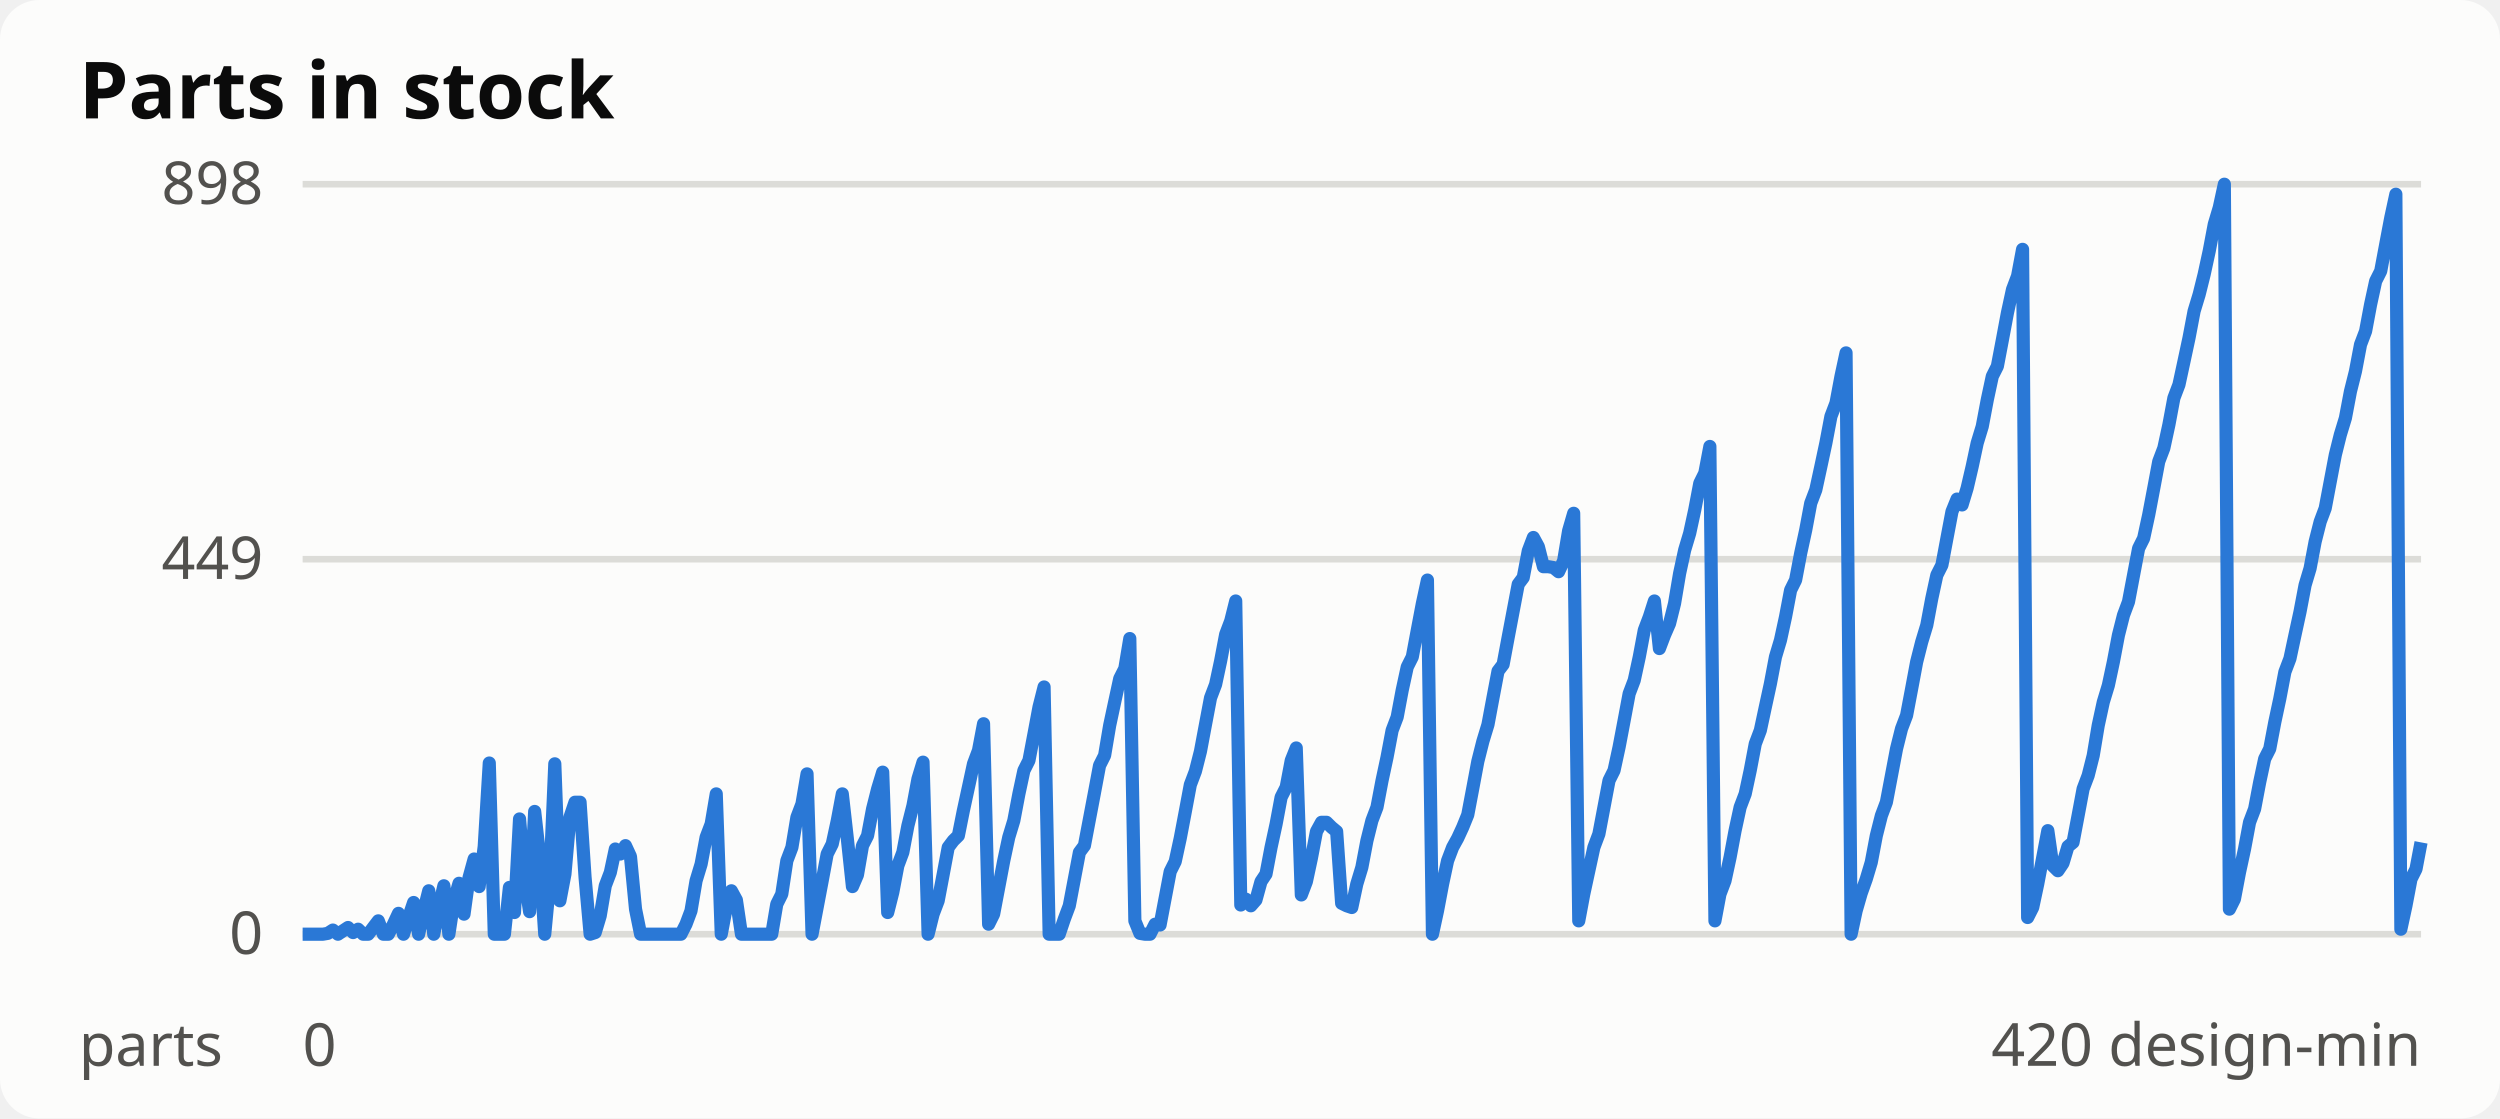
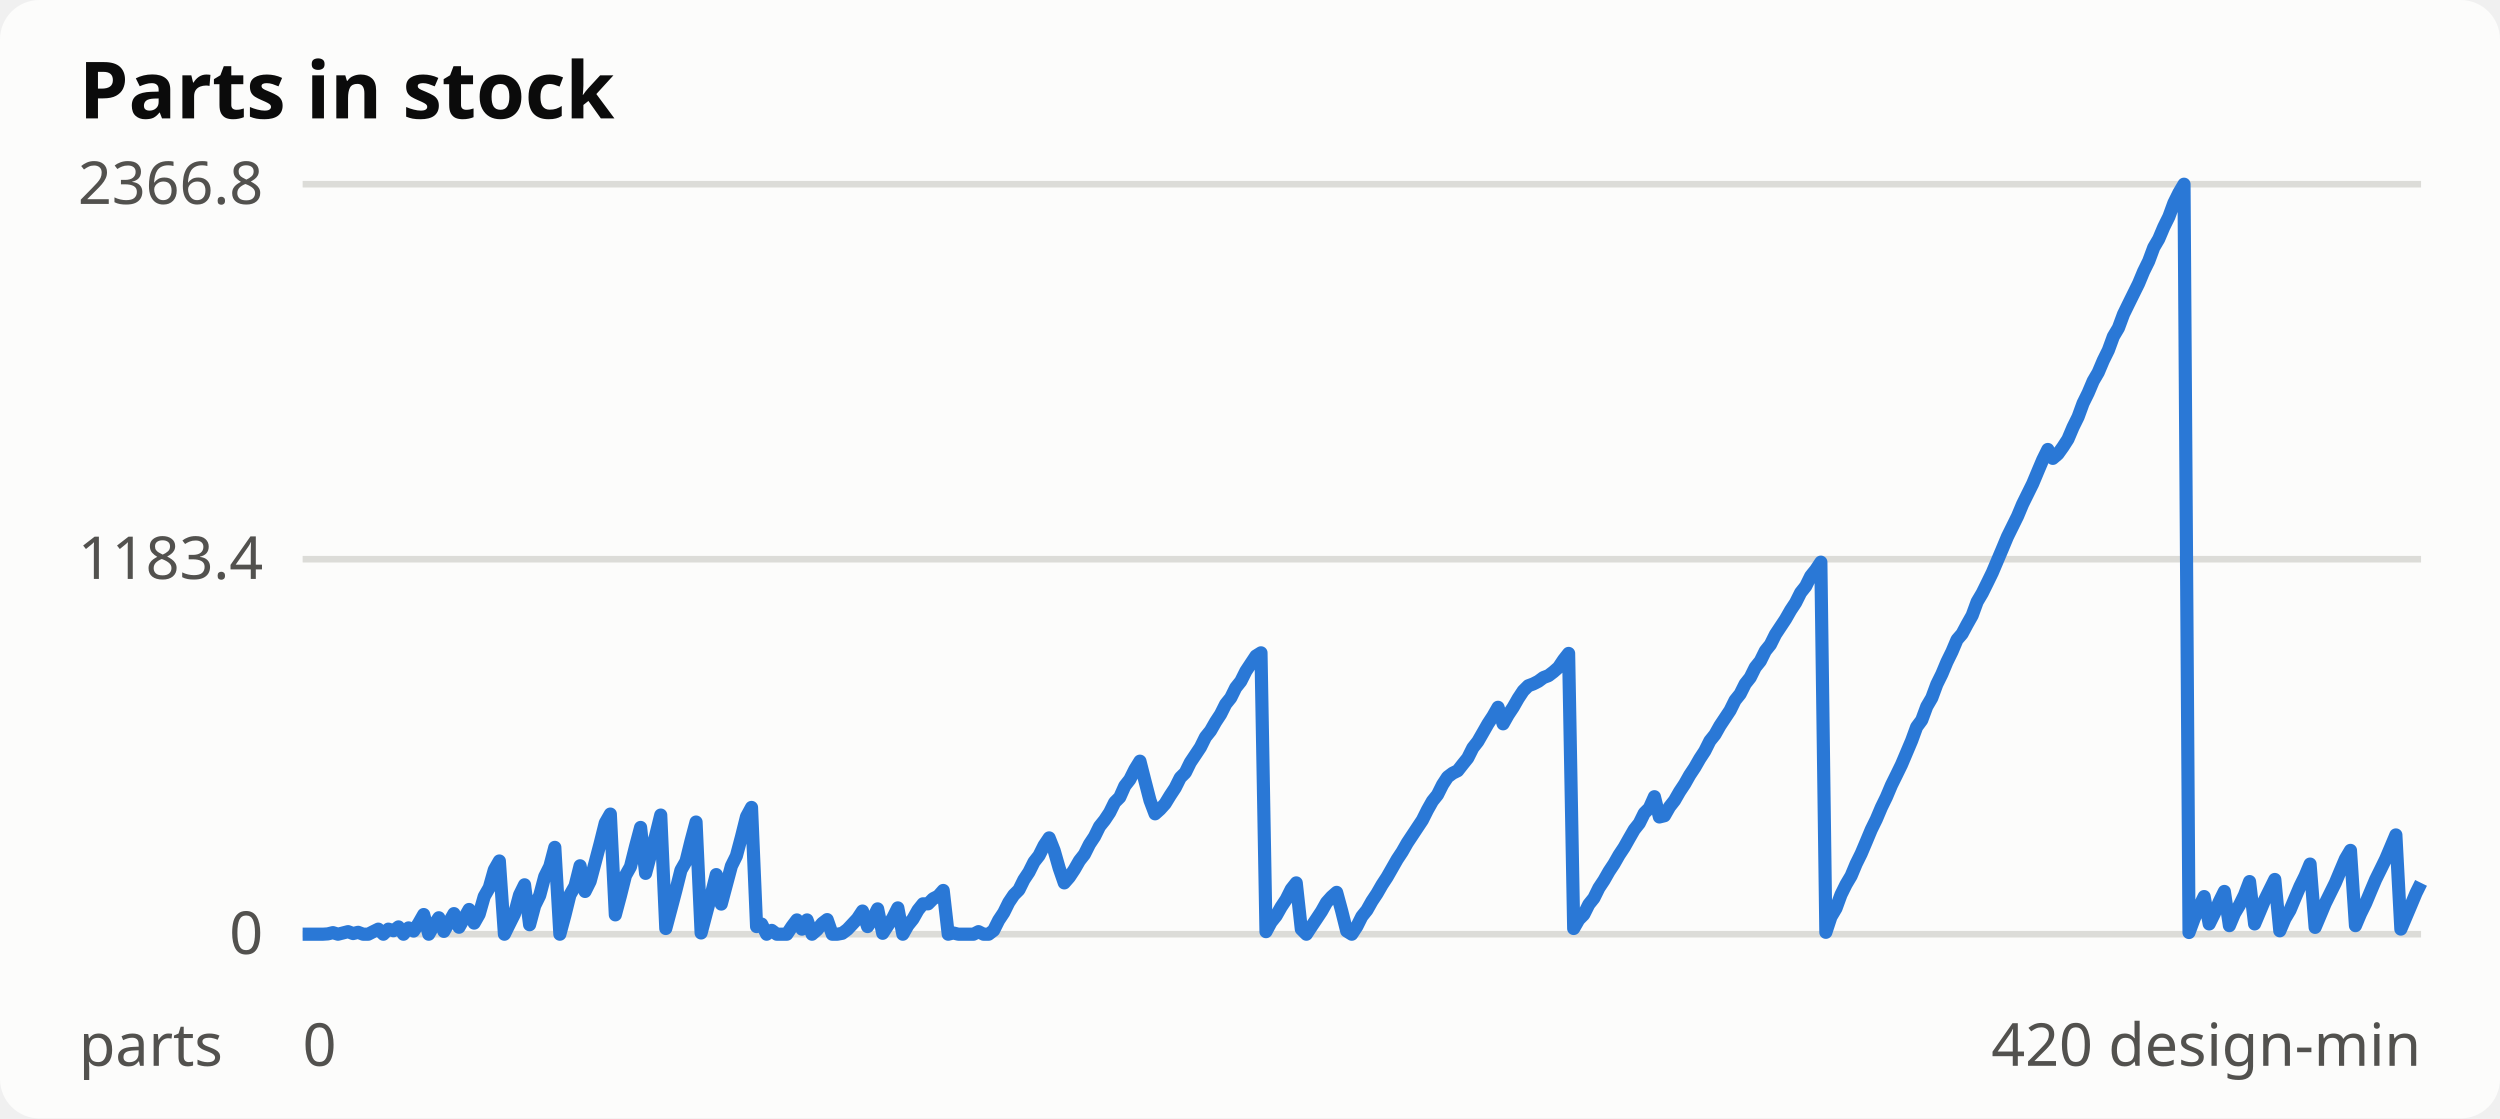
<svg xmlns="http://www.w3.org/2000/svg" width="380" height="170" viewBox="0 0 380 170" role="img">
  <style>
    .surface { fill: #fcfcfb; }
    .ink { fill: #0b0b0b; }
    .ink-2 { fill: #52514e; }
    .grid { stroke: #dcdcd8; stroke-width: 1; }
    .axis { stroke: #b4b3ae; stroke-width: 1; }
    .line { fill: none; stroke: #2a78d6; stroke-width: 2; stroke-linejoin: round; }
    .band { fill: #2a78d6; opacity: 0.12; }
    .ok { fill: #008300; }
    .over { fill: #e34948; }
    text { font-family: ui-sans-serif, system-ui, sans-serif; }
    @media (prefers-color-scheme: dark) {
      .surface { fill: #1a1a19; }
      .ink { fill: #ffffff; }
      .ink-2 { fill: #c3c2b7; }
      .grid { stroke: #33332f; }
      .axis { stroke: #55554f; }
      .line { stroke: #3987e5; }
      .band { fill: #3987e5; opacity: 0.18; }
      .over { fill: #e66767; }
    }
  </style>
  <rect class="surface" width="380" height="170" rx="6" />
  <text class="ink" x="12" y="18" font-size="12" font-weight="600">Parts in stock</text>
  <line class="grid" x1="46" y1="142" x2="368" y2="142" />
  <text class="ink-2" x="40" y="145" font-size="9" text-anchor="end">0</text>
  <line class="grid" x1="46" y1="85" x2="368" y2="85" />
-   <text class="ink-2" x="40" y="88" font-size="9" text-anchor="end">449</text>
+   <text class="ink-2" x="40" y="88" font-size="9" text-anchor="end">1183.4</text>
  <line class="grid" x1="46" y1="28" x2="368" y2="28" />
-   <text class="ink-2" x="40" y="31" font-size="9" text-anchor="end">898</text>
-   <path class="line" d="M46 142 L46.77 142 L47.53 142 L48.3 142 L49.07 142 L49.83 141.87 L50.6 141.37 L51.37 142 L52.13 141.49 L52.9 140.98 L53.67 141.75 L54.43 141.24 L55.2 142 L55.97 142 L56.73 140.98 L57.5 139.97 L58.27 142 L59.03 142 L59.8 140.48 L60.57 138.83 L61.33 142 L62.1 139.46 L62.87 137.18 L63.63 142 L64.4 138.45 L65.17 135.4 L65.93 142 L66.7 137.94 L67.47 134.64 L68.23 142 L69 136.92 L69.77 134.26 L70.53 138.95 L71.3 133.37 L72.07 130.57 L72.83 134.76 L73.6 128.67 L74.37 115.98 L75.13 142 L75.9 142 L76.67 142 L77.43 134.89 L78.2 138.7 L78.97 124.48 L79.73 133.37 L80.5 138.57 L81.27 123.34 L82.03 130.19 L82.8 142 L83.57 133.88 L84.33 116.1 L85.1 136.92 L85.87 132.86 L86.63 124.23 L87.4 121.94 L88.17 121.94 L88.93 133.37 L89.7 142 L90.47 141.75 L91.23 139.21 L92 134.64 L92.77 132.61 L93.53 129.05 L94.3 129.81 L95.07 128.54 L95.83 130.19 L96.6 138.19 L97.37 142 L98.13 142 L98.9 142 L99.67 142 L100.43 142 L101.2 142 L101.97 142 L102.73 142 L103.5 142 L104.27 140.48 L105.03 138.45 L105.8 133.88 L106.57 131.34 L107.33 127.27 L108.1 125.24 L108.87 120.67 L109.63 142 L110.4 137.94 L111.17 135.4 L111.93 136.8 L112.7 142 L113.47 142 L114.23 142 L115 142 L115.77 142 L116.53 142 L117.3 142 L118.07 137.43 L118.83 135.91 L119.6 130.83 L120.37 128.8 L121.13 124.23 L121.9 122.2 L122.67 117.63 L123.43 142 L124.2 137.94 L124.97 133.88 L125.73 129.81 L126.5 128.29 L127.27 124.73 L128.03 120.67 L128.8 127.53 L129.57 134.76 L130.33 132.99 L131.1 128.54 L131.87 127.02 L132.63 122.96 L133.4 119.91 L134.17 117.37 L134.93 138.7 L135.7 135.65 L136.47 131.59 L137.23 129.56 L138 125.5 L138.77 122.45 L139.53 118.39 L140.3 115.85 L141.07 142 L141.83 138.95 L142.6 136.92 L143.37 132.86 L144.13 128.8 L144.9 127.78 L145.67 127.02 L146.43 123.21 L147.2 119.66 L147.97 116.1 L148.73 114.07 L149.5 110.01 L150.27 140.48 L151.03 138.95 L151.8 134.89 L152.57 130.83 L153.33 127.27 L154.1 124.73 L154.87 120.67 L155.63 117.12 L156.4 115.59 L157.17 111.53 L157.93 107.47 L158.7 104.42 L159.47 142 L160.23 142 L161 142 L161.77 139.71 L162.53 137.68 L163.3 133.62 L164.07 129.56 L164.83 128.54 L165.6 124.48 L166.37 120.42 L167.13 116.36 L167.9 114.83 L168.67 110.26 L169.43 106.71 L170.2 103.15 L170.97 101.63 L171.73 97.06 L172.5 139.97 L173.27 141.87 L174.03 142 L174.8 142 L175.57 140.48 L176.33 140.6 L177.1 136.54 L177.87 132.48 L178.63 130.96 L179.4 127.4 L180.17 123.34 L180.93 119.28 L181.7 117.24 L182.47 114.2 L183.23 110.14 L184 106.07 L184.77 104.04 L185.53 100.49 L186.3 96.43 L187.07 94.39 L187.83 91.35 L188.6 137.56 L189.37 136.67 L190.13 137.68 L190.9 136.8 L191.67 134 L192.43 132.86 L193.2 128.8 L193.97 125.24 L194.73 121.18 L195.5 119.66 L196.27 115.59 L197.03 113.69 L197.8 136.03 L198.57 134 L199.33 130.45 L200.1 126.39 L200.87 124.99 L201.63 124.99 L202.4 125.75 L203.17 126.39 L203.93 137.3 L204.7 137.68 L205.47 137.94 L206.23 134.38 L207 131.84 L207.77 127.78 L208.53 124.73 L209.3 122.7 L210.07 118.64 L210.83 115.09 L211.6 111.02 L212.37 108.99 L213.13 104.93 L213.9 101.38 L214.67 99.85 L215.43 95.79 L216.2 91.73 L216.97 88.17 L217.73 142 L218.5 138.45 L219.27 134.38 L220.03 130.83 L220.8 128.8 L221.57 127.4 L222.33 125.75 L223.1 123.85 L223.87 119.78 L224.63 115.72 L225.4 112.67 L226.17 110.14 L226.93 106.07 L227.7 102.01 L228.47 101 L229.23 96.93 L230 92.87 L230.77 88.81 L231.53 87.79 L232.3 83.73 L233.07 81.7 L233.83 83.1 L234.6 86.14 L235.37 86.14 L236.13 86.27 L236.9 86.9 L237.67 85.25 L238.43 80.68 L239.2 78.02 L239.97 139.97 L240.73 135.91 L241.5 132.35 L242.27 128.8 L243.03 126.77 L243.8 122.7 L244.57 118.64 L245.33 117.12 L246.1 113.56 L246.87 109.5 L247.63 105.44 L248.4 103.41 L249.17 99.85 L249.93 95.79 L250.7 93.76 L251.47 91.35 L252.23 98.58 L253 96.55 L253.77 94.78 L254.53 91.73 L255.3 87.16 L256.07 83.6 L256.83 81.06 L257.6 77.51 L258.37 73.45 L259.13 71.92 L259.9 67.86 L260.67 139.97 L261.43 135.91 L262.2 133.88 L262.97 130.32 L263.73 126.26 L264.5 122.7 L265.27 120.67 L266.03 117.12 L266.8 113.06 L267.57 111.02 L268.33 107.47 L269.1 103.92 L269.87 99.85 L270.63 97.31 L271.4 93.76 L272.17 89.7 L272.93 88.17 L273.7 84.11 L274.47 80.56 L275.23 76.49 L276 74.46 L276.77 70.91 L277.53 67.35 L278.3 63.29 L279.07 61.26 L279.83 57.2 L280.6 53.64 L281.37 142 L282.13 138.45 L282.9 135.78 L283.67 133.62 L284.43 131.08 L285.2 127.02 L285.97 123.97 L286.73 121.94 L287.5 117.88 L288.27 113.82 L289.03 110.77 L289.8 108.74 L290.57 104.68 L291.33 100.61 L292.1 97.57 L292.87 95.03 L293.63 90.97 L294.4 87.41 L295.17 85.89 L295.93 81.83 L296.7 77.76 L297.47 75.86 L298.23 76.75 L299 74.21 L299.77 70.91 L300.53 67.35 L301.3 64.82 L302.07 60.75 L302.83 57.2 L303.6 55.67 L304.37 51.61 L305.13 47.55 L305.9 44 L306.67 41.96 L307.43 37.9 L308.2 139.46 L308.97 137.94 L309.73 134.38 L310.5 130.32 L311.27 126.26 L312.03 131.59 L312.8 132.35 L313.57 131.21 L314.33 128.67 L315.1 128.04 L315.87 123.97 L316.63 119.91 L317.4 117.88 L318.17 114.83 L318.93 110.26 L319.7 106.71 L320.47 104.17 L321.23 100.61 L322 96.55 L322.77 93.51 L323.53 91.47 L324.3 87.41 L325.07 83.35 L325.83 81.83 L326.6 78.27 L327.37 74.21 L328.13 70.15 L328.9 68.12 L329.67 64.56 L330.43 60.5 L331.2 58.47 L331.97 54.91 L332.73 51.36 L333.5 47.3 L334.27 44.76 L335.03 41.71 L335.8 38.16 L336.57 34.09 L337.33 31.55 L338.1 28 L338.87 138.19 L339.63 136.67 L340.4 132.61 L341.17 129.05 L341.93 124.99 L342.7 122.96 L343.47 118.9 L344.23 115.34 L345 113.82 L345.77 109.76 L346.53 106.2 L347.3 102.14 L348.07 100.11 L348.83 96.55 L349.6 93 L350.37 88.94 L351.13 86.4 L351.9 82.33 L352.67 79.29 L353.43 77.26 L354.2 73.19 L354.97 69.13 L355.73 66.08 L356.5 63.55 L357.27 59.48 L358.03 56.44 L358.8 52.37 L359.57 50.34 L360.33 46.28 L361.1 42.73 L361.87 41.2 L362.63 37.14 L363.4 33.08 L364.17 29.52 L364.93 141.24 L365.7 137.68 L366.47 133.62 L367.23 132.1 L368 128.04 L368 128.04" />
+   <text class="ink-2" x="40" y="31" font-size="9" text-anchor="end">2366.8</text>
+   <path class="line" d="M46 142 L46.77 142 L47.53 142 L48.3 142 L49.07 142 L49.83 141.95 L50.6 141.76 L51.37 142 L52.13 141.81 L52.9 141.61 L53.67 141.9 L54.43 141.71 L55.2 142 L55.97 142 L56.73 141.61 L57.5 141.23 L58.27 142 L59.03 141.23 L59.8 141.47 L60.57 140.89 L61.33 142 L62.1 141.04 L62.87 141.52 L63.63 140.36 L64.4 139.01 L65.17 142 L65.93 140.65 L66.7 139.5 L67.47 141.57 L68.23 140.22 L69 138.87 L69.77 140.94 L70.53 139.59 L71.3 138.24 L72.07 140.31 L72.83 138.97 L73.6 136.27 L74.37 134.92 L75.13 132.22 L75.9 130.87 L76.67 142 L77.43 140.46 L78.2 138.92 L78.97 136.03 L79.73 134.49 L80.5 140.56 L81.27 137.67 L82.03 136.12 L82.8 133.23 L83.57 131.69 L84.33 128.8 L85.1 142 L85.87 139.11 L86.63 136.03 L87.4 134.68 L88.17 131.6 L88.93 135.5 L89.7 133.96 L90.47 131.07 L91.23 128.18 L92 125.09 L92.77 123.74 L93.53 139.06 L94.3 136.17 L95.07 133.09 L95.83 131.74 L96.6 128.66 L97.37 125.77 L98.13 132.75 L98.9 129.86 L99.67 126.97 L100.43 123.89 L101.2 141.13 L101.97 138.24 L102.73 135.35 L103.5 132.27 L104.27 130.92 L105.03 127.84 L105.8 124.95 L106.57 141.81 L107.33 138.92 L108.1 136.03 L108.87 132.94 L109.63 137.42 L110.4 134.53 L111.17 131.64 L111.93 130.1 L112.7 127.21 L113.47 124.13 L114.23 122.73 L115 140.84 L115.77 140.46 L116.53 142 L117.3 141.42 L118.07 142 L118.83 142 L119.6 142 L120.37 140.84 L121.13 139.83 L121.9 141.23 L122.67 139.83 L123.43 142 L124.2 141.33 L124.97 140.36 L125.73 139.78 L126.5 142 L127.27 142 L128.03 141.86 L128.8 141.28 L129.57 140.46 L130.33 139.64 L131.1 138.48 L131.87 140.84 L132.63 139.69 L133.4 138.15 L134.17 141.86 L134.93 140.7 L135.7 139.54 L136.47 138 L137.23 142 L138 140.65 L138.77 139.69 L139.53 138.34 L140.3 137.38 L141.07 137.38 L141.83 136.61 L142.6 136.22 L143.37 135.35 L144.13 142 L144.9 141.81 L145.67 142 L146.43 142 L147.2 142 L147.97 142 L148.73 141.61 L149.5 142 L150.27 142 L151.03 141.42 L151.8 139.88 L152.57 138.72 L153.33 137.18 L154.1 136.03 L154.87 135.26 L155.63 133.72 L156.4 132.56 L157.17 131.02 L157.93 130.05 L158.7 128.51 L159.47 127.36 L160.23 129.28 L161 131.98 L161.77 134.2 L162.53 133.33 L163.3 132.17 L164.07 130.83 L164.83 129.86 L165.6 128.32 L166.37 127.16 L167.13 125.62 L167.9 124.66 L168.67 123.5 L169.43 121.96 L170.2 121.19 L170.97 119.46 L171.73 118.49 L172.5 116.95 L173.27 115.7 L174.03 118.69 L174.8 121.67 L175.57 123.7 L176.33 123.02 L177.1 122.16 L177.87 120.9 L178.63 119.75 L179.4 118.21 L180.17 117.44 L180.93 115.89 L181.7 114.74 L182.47 113.58 L183.23 112.04 L184 111.08 L184.77 109.73 L185.53 108.57 L186.3 107.03 L187.07 106.07 L187.83 104.53 L188.6 103.56 L189.37 102.02 L190.13 100.87 L190.9 99.71 L191.67 99.23 L192.43 141.61 L193.2 140.17 L193.97 139.21 L194.73 137.86 L195.5 136.7 L196.27 135.16 L197.03 134.2 L197.8 141.23 L198.57 142 L199.33 140.84 L200.1 139.69 L200.87 138.53 L201.63 137.18 L202.4 136.32 L203.17 135.64 L203.93 138.44 L204.7 141.52 L205.47 142 L206.23 140.84 L207 139.3 L207.77 138.34 L208.53 136.99 L209.3 135.83 L210.07 134.49 L210.83 133.33 L211.6 131.98 L212.37 130.63 L213.13 129.48 L213.9 128.13 L214.67 126.97 L215.43 125.82 L216.2 124.66 L216.97 123.12 L217.73 121.77 L218.5 120.81 L219.27 119.27 L220.03 118.11 L220.8 117.53 L221.57 117.15 L222.33 116.18 L223.1 115.22 L223.87 113.68 L224.63 112.71 L225.4 111.37 L226.17 110.02 L226.93 108.86 L227.7 107.51 L228.47 110.02 L229.23 108.67 L230 107.51 L230.77 106.16 L231.53 105.01 L232.3 104.24 L233.07 103.95 L233.83 103.56 L234.6 102.99 L235.37 102.7 L236.13 102.12 L236.9 101.44 L237.67 100.29 L238.43 99.32 L239.2 141.13 L239.97 139.78 L240.73 139.01 L241.5 137.47 L242.27 136.51 L243.03 134.97 L243.8 133.81 L244.57 132.46 L245.33 131.31 L246.1 129.96 L246.87 128.8 L247.63 127.45 L248.4 126.11 L249.17 125.14 L249.93 123.6 L250.7 122.83 L251.47 121.1 L252.23 124.18 L253 123.99 L253.77 122.64 L254.53 121.67 L255.3 120.33 L256.07 119.17 L256.83 117.82 L257.6 116.66 L258.37 115.32 L259.13 114.16 L259.9 112.62 L260.67 111.66 L261.43 110.31 L262.2 109.15 L262.97 107.99 L263.73 106.45 L264.5 105.49 L265.27 103.95 L266.03 102.99 L266.8 101.44 L267.57 100.48 L268.33 98.94 L269.1 97.98 L269.87 96.43 L270.63 95.28 L271.4 94.12 L272.17 92.77 L272.93 91.62 L273.7 90.08 L274.47 89.11 L275.23 87.57 L276 86.61 L276.77 85.45 L277.53 141.71 L278.3 139.37 L279.07 138.07 L279.83 135.99 L280.6 134.43 L281.37 133.13 L282.13 131.31 L282.9 129.75 L283.67 127.93 L284.43 126.11 L285.2 124.54 L285.97 122.72 L286.73 121.16 L287.5 119.34 L288.27 117.78 L289.03 116.22 L289.8 114.4 L290.57 112.58 L291.33 110.5 L292.1 109.46 L292.87 107.38 L293.63 106.08 L294.4 104 L295.17 102.44 L295.93 100.62 L296.7 99.05 L297.47 97.23 L298.23 96.35 L299 94.91 L299.77 93.54 L300.53 91.46 L301.3 90.16 L302.07 88.6 L302.83 87.04 L303.6 85.22 L304.37 83.4 L305.13 81.58 L305.9 80.02 L306.67 78.46 L307.43 76.64 L308.2 75.08 L308.97 73.52 L309.73 71.7 L310.5 69.88 L311.27 68.32 L312.03 69.67 L312.8 69.01 L313.57 67.93 L314.33 66.75 L315.1 64.93 L315.87 63.37 L316.63 61.29 L317.4 59.73 L318.17 57.91 L318.93 56.61 L319.7 54.79 L320.47 53.23 L321.23 51.15 L322 49.85 L322.77 47.77 L323.53 46.21 L324.3 44.65 L325.07 43.09 L325.83 41.26 L326.6 39.7 L327.37 37.62 L328.13 36.32 L328.9 34.5 L329.67 32.94 L330.43 30.86 L331.2 29.3 L331.97 28 L332.73 141.74 L333.5 139.66 L334.27 137.84 L335.03 136.28 L335.8 140.44 L336.57 138.88 L337.33 137.06 L338.1 135.5 L338.87 140.7 L339.63 138.88 L340.4 137.58 L341.17 136.02 L341.93 134 L342.7 140.44 L343.47 138.62 L344.23 136.8 L345 135.24 L345.77 133.68 L346.53 141.48 L347.3 139.66 L348.07 138.36 L348.83 136.54 L349.6 134.72 L350.37 133.16 L351.13 131.34 L351.9 140.96 L352.67 139.14 L353.43 137.32 L354.2 135.76 L354.97 134.2 L355.73 132.38 L356.5 130.56 L357.27 129.26 L358.03 140.7 L358.8 138.88 L359.57 137.32 L360.33 135.5 L361.1 133.68 L361.87 132.12 L362.63 130.56 L363.4 128.74 L364.17 126.91 L364.93 141.22 L365.7 139.4 L366.47 137.58 L367.23 135.76 L368 134.2 L368 134.2" />
  <text class="ink-2" x="46" y="162" font-size="9">0</text>
  <text class="ink-2" x="368" y="162" font-size="9" text-anchor="end">420 design-min</text>
  <text class="ink-2" x="12" y="162" font-size="9">parts</text>
</svg>
